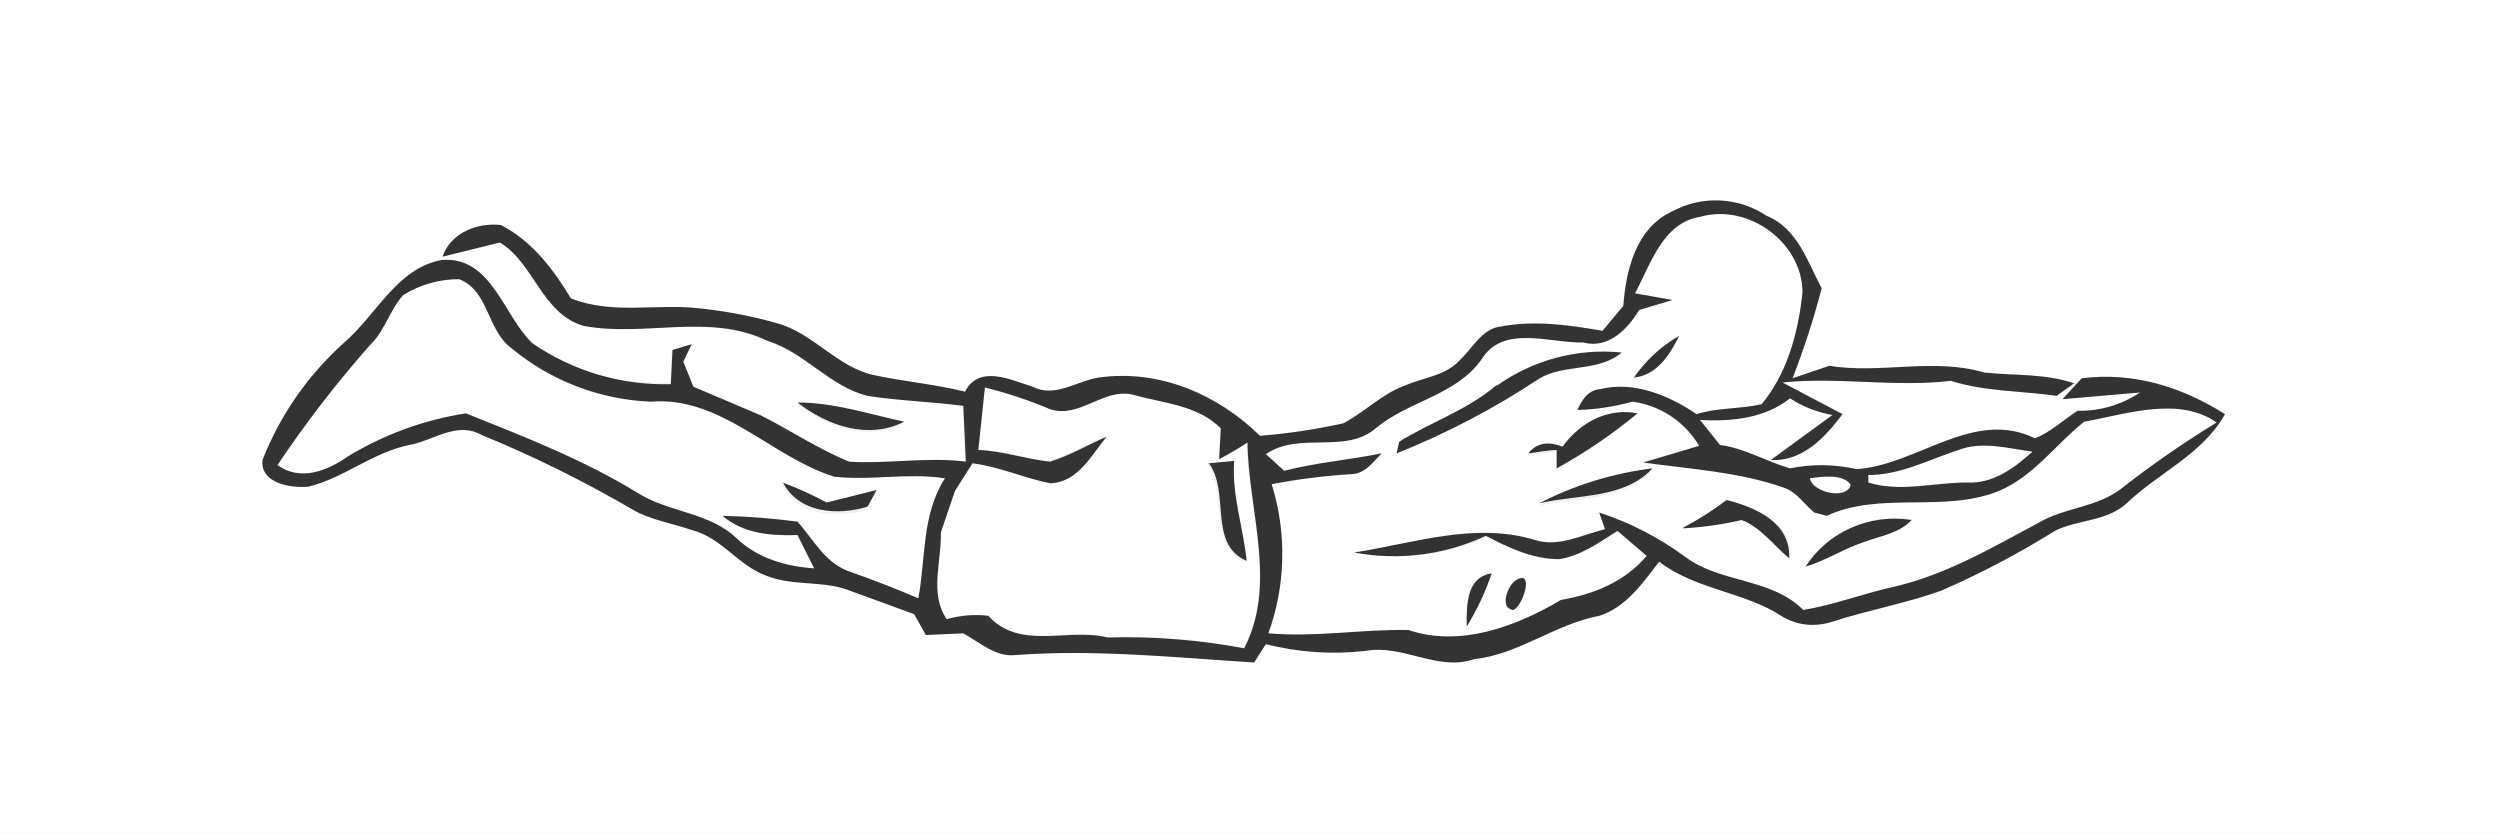
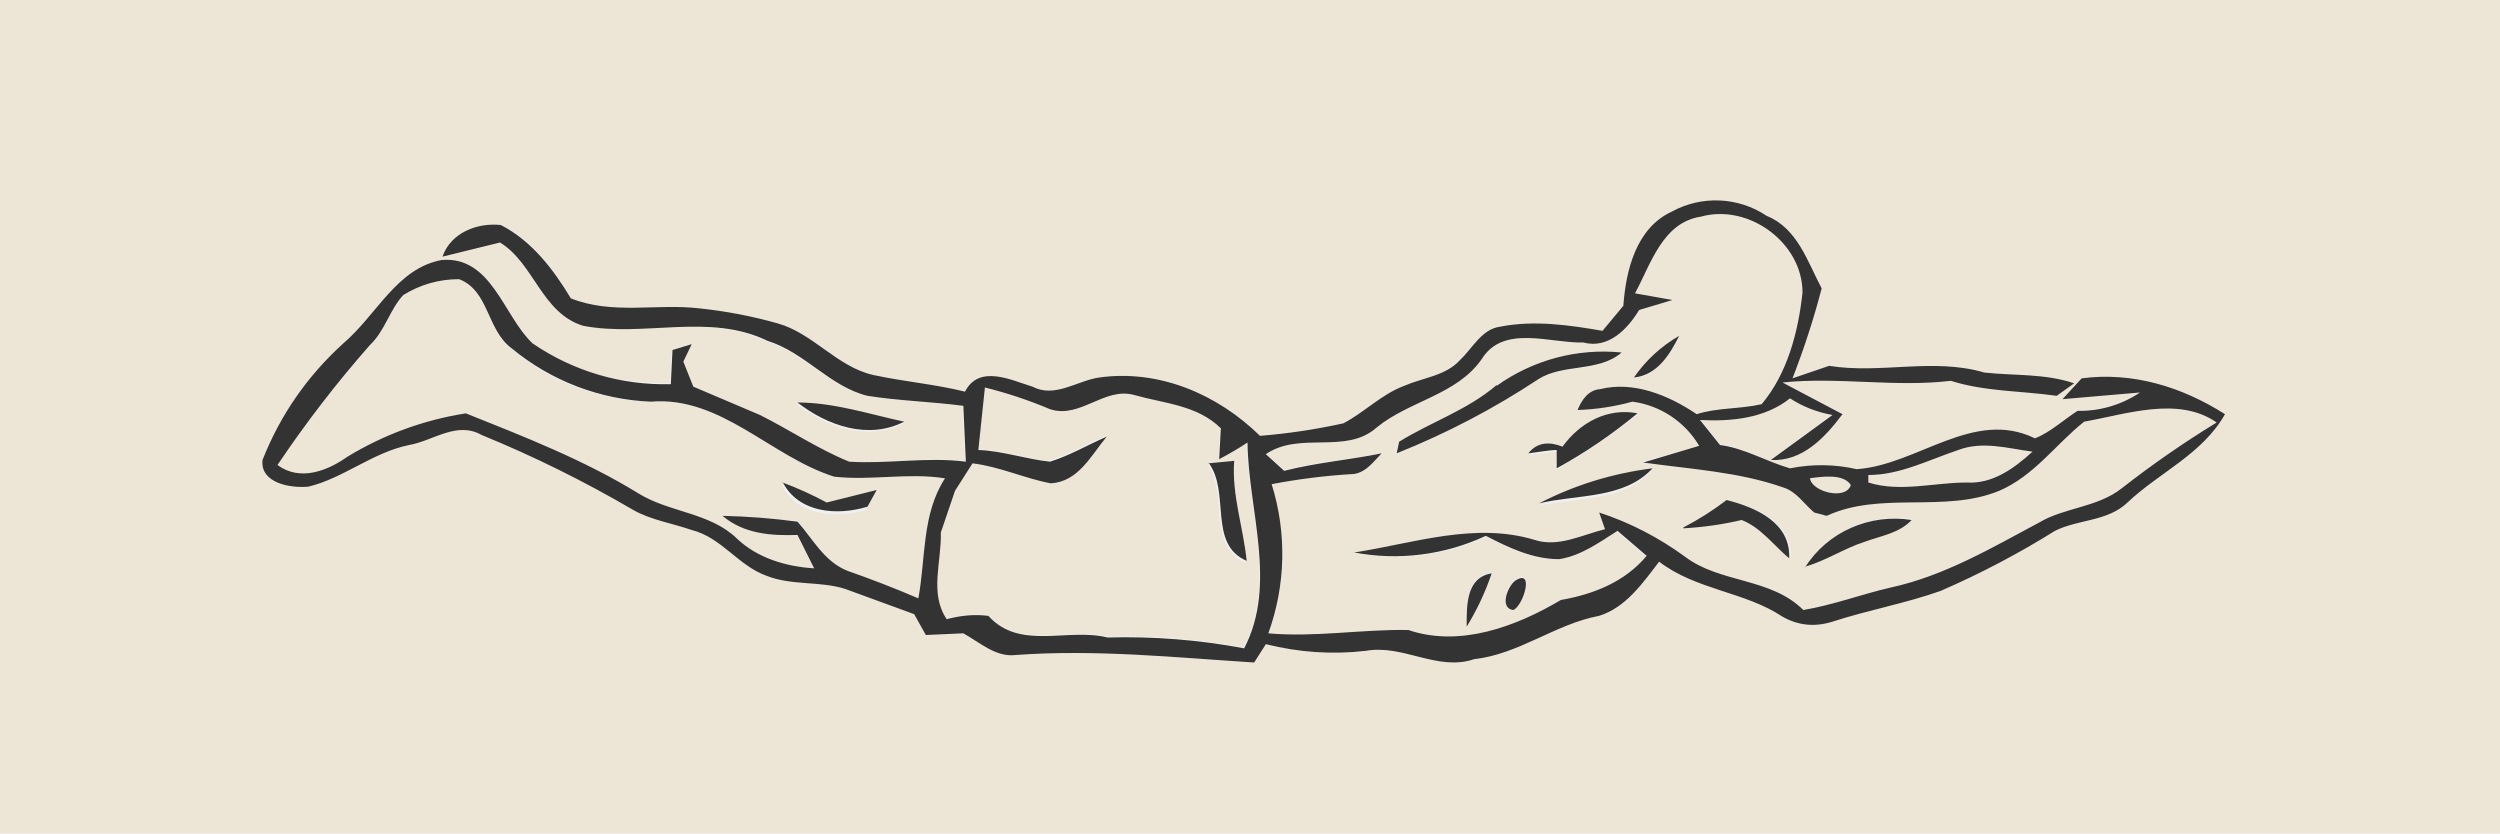
<svg xmlns="http://www.w3.org/2000/svg" width="400" height="100pt" viewBox="0 0 300 100">
-   <g fill="#FFF">
+   <g fill="#EDE6D6">
    <path d="M0 0h300v100H0zm200.6 25.4c-4.3 2-5.5 7.1-5.8 11.4l-2.5 3a34 34 0 0 0-12.3-.7c-2.2.4-3.3 2.7-4.8 4-1.7 2-4.4 2.2-6.7 3.2-2.7 1-4.8 3.2-7.4 4.5q-4.9 1.1-9.9 1.5c-5-5-12.1-8-19.3-7-2.7.4-5.3 2.5-8 1.1-2.7-.8-6.4-2.7-8 .7-3.7-1-7.4-1.3-11-2.1-4.5-1-7.3-5-11.6-6.2q-4.6-1.3-9.4-1.8c-5.1-.6-10.5.8-15.4-1.2-2-3.5-4.7-7-8.3-8.8-2.9-.3-6 1-7 3.8L60 29c4 2.6 5 8.6 9.9 10 7.3 1.5 15.1-1.5 22.1 2 4.5 1.3 7.5 5.4 12 6.5 3.8.6 7.6.7 11.5 1.2l.3 6.6c-4.7-.5-9.4.4-14 .1-3.8-1.5-7-3.8-10.6-5.6l-8-3.3-1.3-3.1 1-2c-.6 0-1.7.4-2.3.6l-.2 4c-5.8-.1-12-1-16.6-4.7C60.4 37.9 59 30.7 53 31.2c-5.4 1-7.9 6.6-11.8 10q-6.5 5.9-9.7 14c-.3 2.8 3.4 3.4 5.5 3.2 4.2-1 7.7-4.1 12.1-5 2.9-.5 5.8-3 8.7-1.3q9.3 4 18.2 9c2.1 1.3 4.7 1.7 7 2.5 3.6.9 5.6 4.3 9 5.5 3 1.2 6.4.6 9.5 1.6l8.2 3 1.4 2.5 4.5-.2c2 1 4 2.9 6.3 2.6 9.6-.7 19.1.3 28.6.9l1.3-2.2q6 1.5 12.2.8c4.4-.7 8.5 2.5 13 1 5.3-.6 9.6-4.2 14.9-5.2 3.2-1 5.3-4 7.2-6.5 4.4 3.4 10.3 3.6 14.9 6.6 1.7 1.2 4 1.2 5.9.6 4.3-1.4 8.8-2.2 13-3.7q7.1-3.1 13.7-7.3c2.8-1.2 6.3-1 8.7-3.3 3.8-3.6 9-5.8 11.7-10.6-5.2-3.3-11.1-5-17.2-4.3l-2.3 2.5 9.3-.8a13 13 0 0 1-7.5 2.1c-1.7 1.2-3.3 2.7-5 3.4-7.5-3.6-14.2 3.2-21.6 3.7a19 19 0 0 0-8 0c-2.7-1-5.3-2.5-8.3-3l-2.4-3c3.8.3 7.7 0 10.8-2.6q2.3 1.6 5 2.1l-7.3 5.4c3.8.2 6.5-2.7 8.6-5.6l-7.2-3.7c6.7-.7 13.5.6 20.2-.2 4.1 1.3 8.5 1.2 12.7 1.8l2-1.5c-3.4-1.2-7.1-1-10.7-1.3-6-1.7-12.4.1-18.6-.8l-4.4 1.5q2-5.4 3.5-10.9c-1.7-3.1-3-7-6.6-8.6a11 11 0 0 0-11.4-.5m-105 23.1c3.6 2.8 8.6 4.5 12.8 2.3-4.2-1-8.4-2.4-12.8-2.3" />
    <path d="M196.2 35.2c1.9-3.5 3.3-8.5 7.9-9.2 5.7-1.6 12.3 3 12.2 9a25 25 0 0 1-4.9 13.5c-2.6.6-5.3.4-7.9 1.2-3.3-2.3-7.4-4-11.5-3-1.4.1-2.2 1.3-2.8 2.5q3.4-.1 6.7-1 5.3.8 8 5.4-3.4.8-6.7 1.8c5.6.9 11.4 1.2 16.8 3.1 1.6.5 2.5 2 3.7 3l1.5.3c6.5-3 14.1-.2 20.7-2.9 4.2-1.8 6.8-5.6 10.2-8.3 5.1-.9 11.3-3.1 15.9.1q-6 3.6-11.4 7.9c-2.9 2.3-6.8 2.3-10 4.1-5.6 3-11.3 6.4-17.7 7.8-3.5.8-7 2.1-10.5 2.7-3.9-3.9-10-3.2-14.2-6.4a35 35 0 0 0-10.3-5.3l.7 2c-2.8.7-5.6 2.2-8.4 1.3-7.2-2.2-14.6.4-21.7 1.6 5.4.8 10.9.4 15.8-2 2.7 1.3 5.6 2.8 8.7 2.7 2.7-.4 4.9-2 7-3.3l3.6 3a17 17 0 0 1-10.3 5.2c-5.4 3.2-12 5.7-18.3 3.6-5.6-.1-11.2 1-16.8.4 2.2-5.7 2-12 .4-17.9q4.7-.9 9.5-1.2c1.7 0 2.6-1.6 3.7-2.5-3.9.8-7.8 1-11.7 2l-2.2-2c4-2.7 9.6.2 13.3-3.1 3.9-3.2 9.6-4 12.6-8.3 2.6-4.1 8.2-1.8 12.2-2 3 .9 5.3-1.5 6.8-3.8l3.9-1.2zm-.1 10.2c2.8-.4 4.3-2.9 5.4-5.1q-3.1 2-5.4 5m-16.6 1c-3.5 3-7.8 4.4-11.6 6.8l-.4 1.4a94 94 0 0 0 17-9c3-1.8 7.2-.7 10-3.1a22 22 0 0 0-15 4m8 7.4q-2.4-1.1-4.1.8l3.3-.4v2.2q5.1-3 9.8-6.6c-3.7-.8-7 1.1-9 4m-3 6.9c4.7-1 10.3-.5 13.7-4.2q-7.2 1-13.6 4.2m17.5 2.6q3.6-.2 7-.9c2.3.9 3.8 3 5.8 4.5.1-4.2-4.1-6-7.6-6.9q-2.5 1.8-5.2 3.3m14.6 4.7c2.5-.8 4.7-2.3 7.2-3.1 2-.8 4.1-1 5.6-2.6-5-.8-10.1 1.4-12.8 5.7M176 75q1.9-3 3-6.3c-3.1.5-3 3.9-3 6.4m5.8-5.5c-.9.7-1.9 3.3-.2 3.4 1.3-.5 2.6-5 .2-3.4M48.3 35.4q3.1-1.8 6.7-2c3.6 1.5 3.4 6.2 6.3 8.4A27 27 0 0 0 78 48.2c8.5-.7 14.5 6.6 22 9 4.5.5 9-.5 13.4.2-2.8 4.3-2.3 9.6-3.2 14.4q-4.2-1.8-8.6-3.3c-2.7-1-4-3.9-5.9-6l-9-.6c2.6 2.2 5.9 2.4 9 2.4l2 3.9c-3.4-.2-6.8-1.2-9.3-3.6-3.2-3.1-8-3-11.8-5.4-6.5-4-13.6-6.8-20.7-9.6q-7.7 1.2-14.2 5.2c-2.5 1.7-5.7 3-8.4 1q5-7.6 11.2-14.4c1.7-1.7 2.3-4.3 3.9-6m45.4 22.8c1.9 3.8 6.6 4 10.2 3l1-2.2-6 1.5q-2.6-1.5-5.3-2.4m24.4-11.7c2.7.5 5.2 1.7 7.8 2.6 3.6 1.2 6.5-2.6 10-1.6 3.6.8 7.7 1.1 10.5 3.9l-.2 3.7 3.4-2c.1 8.2 3.7 17-.4 24.7a77 77 0 0 0-16.4-1.3c-4.8-1.1-10.5 1.6-14.3-2.6q-2.4-.2-5 .4c-2.1-3.1-.6-6.9-.7-10.4l1.7-5 2.1-3.3c3.3.4 6.2 1.9 9.4 2.4 3.3-.2 4.8-3.3 6.7-5.6-2.3 1-4.5 2.3-6.9 3-2.8-.3-5.6-1.3-8.5-1.4q.2-3.7.8-7.5m26.7 9.2c2.7 3.5-.1 9.7 4.6 11.9-.4-4-1.8-8-1.5-12.1z" />
    <path d="M224.2 57c3.9 0 7.2-1.9 10.8-3 2.9-1 6-.2 8.9.2-2.3 2-4.8 3.8-7.9 3.7-4 0-8 1.2-11.8 0zm-7 .4c1.4-.2 4-.6 4.9.8-.6 1.9-4.7.8-5-.8" />
  </g>
  <g fill="#333">
    <path d="M200.6 25.4a11 11 0 0 1 11.4.5c3.7 1.5 4.9 5.5 6.6 8.7q-1.4 5.4-3.5 10.8l4.4-1.5c6.2 1 12.5-1 18.6.8 3.6.4 7.3.1 10.8 1.3l-2.1 1.5c-4.2-.6-8.6-.5-12.7-1.8-6.7.8-13.5-.5-20.2.2l7.2 3.8c-2.1 2.8-4.8 5.7-8.6 5.5l7.4-5.4q-2.8-.5-5.1-2c-3 2.4-7 2.8-10.8 2.6l2.4 3c3 .4 5.6 2 8.4 2.8a19 19 0 0 1 8 .1c7.3-.5 14-7.3 21.4-3.7 1.8-.7 3.4-2.2 5.1-3.3a13 13 0 0 0 7.5-2.2l-9.3.8 2.3-2.5c6.1-.8 12 1 17.2 4.3-2.7 4.8-7.9 7-11.7 10.6-2.4 2.3-5.9 2-8.7 3.4a105 105 0 0 1-13.7 7.2c-4.2 1.5-8.7 2.3-13 3.7q-3.2 1-6-.6c-4.5-3-10.4-3.2-14.8-6.6-2 2.6-4 5.5-7.2 6.5-5.3 1-9.6 4.6-15 5.2-4.4 1.5-8.5-1.8-13-1q-6 .7-12-.8l-1.4 2.2c-9.5-.6-19-1.6-28.6-.9-2.4.3-4.3-1.5-6.3-2.6l-4.5.2-1.4-2.5-8.2-3c-3-1-6.5-.4-9.5-1.6-3.4-1.2-5.4-4.6-9-5.5-2.3-.8-4.9-1.2-7-2.4q-8.9-5.2-18.2-9c-3-1.7-5.8.7-8.7 1.2-4.4.9-7.9 4-12.1 5-2.1.2-5.8-.4-5.5-3.2q3.2-8.1 9.7-14c4-3.4 6.4-9 11.8-10 6-.5 7.4 6.7 10.9 10a28 28 0 0 0 16.6 4.9l.2-4.1 2.3-.7-1 2.1 1.2 3 8 3.4c3.6 1.8 7 4.1 10.7 5.6 4.6.3 9.3-.6 14 0l-.3-6.7c-3.8-.5-7.7-.6-11.5-1.2-4.5-1.1-7.5-5.2-12-6.6-7-3.4-14.8-.4-22.1-1.8-5-1.5-5.9-7.5-10-10l-6.9 1.7c1-2.9 4.2-4.1 7-3.8 3.7 1.9 6.3 5.3 8.4 8.8 5 2 10.3.6 15.4 1.2q4.8.5 9.4 1.8c4.3 1.2 7.1 5.2 11.5 6.2 3.7.8 7.4 1.1 11 2 1.7-3.3 5.5-1.4 8.1-.6 2.7 1.4 5.3-.7 8-1.1 7.2-1 14.2 2 19.3 7q5-.4 10-1.5c2.5-1.3 4.6-3.5 7.3-4.5 2.3-1 5-1.2 6.7-3.1 1.5-1.4 2.6-3.7 4.8-4 4.1-.8 8.3-.2 12.3.5l2.5-3c.3-4.2 1.5-9.3 5.8-11.3m-4.4 9.8 4.5.8-4 1.2c-1.4 2.3-3.7 4.7-6.7 3.9-4 .1-9.6-2.2-12.2 2-3 4.3-8.7 5-12.6 8.2-3.7 3.3-9.2.4-13.3 3.2l2.2 2c3.9-1 7.8-1.3 11.7-2.1-1 1-2 2.5-3.7 2.5q-4.8.3-9.5 1.2a28 28 0 0 1-.4 17.9c5.6.5 11.2-.5 16.8-.4 6.2 2.1 12.9-.4 18.3-3.6 4-.7 7.7-2.2 10.3-5.3l-3.5-3c-2.2 1.4-4.4 3-7 3.4-3.2 0-6.1-1.4-8.8-2.8a26 26 0 0 1-15.8 2c7.1-1.1 14.5-3.7 21.7-1.5 2.8.9 5.6-.6 8.4-1.3l-.7-2q5.5 1.8 10.3 5.3c4.2 3.2 10.3 2.5 14.2 6.4 3.6-.6 7-1.9 10.5-2.7 6.4-1.4 12-4.7 17.8-7.8 3-1.8 7-1.8 9.9-4.1q5.5-4.3 11.4-7.9c-4.6-3.2-10.8-1-15.9-.1-3.4 2.7-6 6.5-10.2 8.3-6.6 2.7-14.2 0-20.7 3l-1.5-.4c-1.2-1-2.1-2.5-3.7-3-5.4-1.9-11.2-2.2-16.8-3l6.7-2a11 11 0 0 0-8-5.3q-3.3.9-6.6 1c.5-1.2 1.3-2.4 2.7-2.5 4-1 8.2.7 11.6 3 2.5-.8 5.2-.6 7.8-1.2 3.1-3.7 4.4-8.7 4.9-13.4 0-6-6.5-10.7-12.2-9.1-4.6.7-6 5.7-7.9 9.2m-147.8.2c-1.6 1.7-2.2 4.3-4 6q-6 6.8-11.1 14.4c2.7 2 6 .7 8.4-1q6.6-4 14.2-5.2c7 2.8 14.2 5.6 20.7 9.6 3.7 2.3 8.6 2.3 11.8 5.4 2.5 2.4 6 3.4 9.3 3.6l-2-4c-3.1.1-6.4-.1-9-2.3q4.5.1 9 .7c1.8 2 3.2 4.8 6 5.9q4.3 1.5 8.5 3.3c.9-4.8.4-10.1 3.2-14.4-4.4-.7-8.9.3-13.3-.2-7.6-2.4-13.6-9.7-22-9a28 28 0 0 1-16.7-6.4c-3-2.2-2.7-6.9-6.3-8.3q-3.6 0-6.7 1.9m69.8 11-.8 7.6c2.9.1 5.7 1.1 8.6 1.4 2.3-.7 4.5-2 6.8-3-1.9 2.3-3.4 5.4-6.7 5.6-3.2-.6-6.1-2-9.4-2.4l-2.1 3.3-1.7 5c.1 3.5-1.4 7.3.7 10.4q2.6-.7 5-.4c3.8 4.2 9.5 1.4 14.3 2.6a77 77 0 0 1 16.4 1.3c4-7.7.5-16.5.4-24.7q-1.5 1-3.4 2l.2-3.7c-2.8-2.8-6.9-3-10.4-4-3.6-1-6.5 2.9-10.1 1.7q-3.8-1.6-7.8-2.6m106 10.5v.9c3.8 1.2 7.9 0 11.8 0 3.1.2 5.7-1.7 7.9-3.7-3-.4-6-1.3-8.9-.2-3.6 1.2-7 3-10.8 3m-7 .4c.2 1.6 4.3 2.7 4.9.8-.9-1.4-3.5-1-5-.8" />
    <path d="M196 45.4q2.2-3.2 5.5-5.1c-1.1 2.2-2.6 4.7-5.4 5m-16.5 1a22 22 0 0 1 15-4c-2.8 2.4-7 1.3-10 3.2q-8 5.3-17 8.9l.3-1.4c3.9-2.4 8.2-3.8 11.7-6.8m-83.9 2.1c4.4 0 8.6 1.4 12.8 2.3-4.3 2.2-9.2.5-12.8-2.3m91.8 5.3c2.1-2.9 5.4-4.7 9-4q-4.6 3.8-9.7 6.6V54c-.9 0-2.5.3-3.4.4 1.1-1.4 2.6-1.4 4.1-.8m-42.5 2 3.1-.3c-.3 4.1 1.1 8 1.5 12-4.7-2-1.9-8.3-4.6-11.8m39.7 4.9q6.4-3.3 13.6-4.2c-3.4 3.7-9 3.1-13.6 4.2m-90.8-2.5q2.7 1 5.3 2.4l6-1.5-1.1 2c-3.6 1.1-8.3.8-10.2-3M202 63.3q2.7-1.4 5.2-3.3c3.5.9 7.7 2.7 7.5 7-1.9-1.6-3.4-3.7-5.7-4.6q-3.4.8-7 1m14.6 4.7c2.7-4.3 7.8-6.5 12.8-5.7-1.5 1.6-3.7 1.9-5.6 2.6-2.5.8-4.7 2.3-7.2 3M176 75.2c0-2.5-.1-5.9 3-6.4q-1.1 3.3-3 6.4m5.8-5.5c2.4-1.6 1 3-.2 3.5-1.7-.2-.7-2.8.2-3.5" />
  </g>
</svg>
